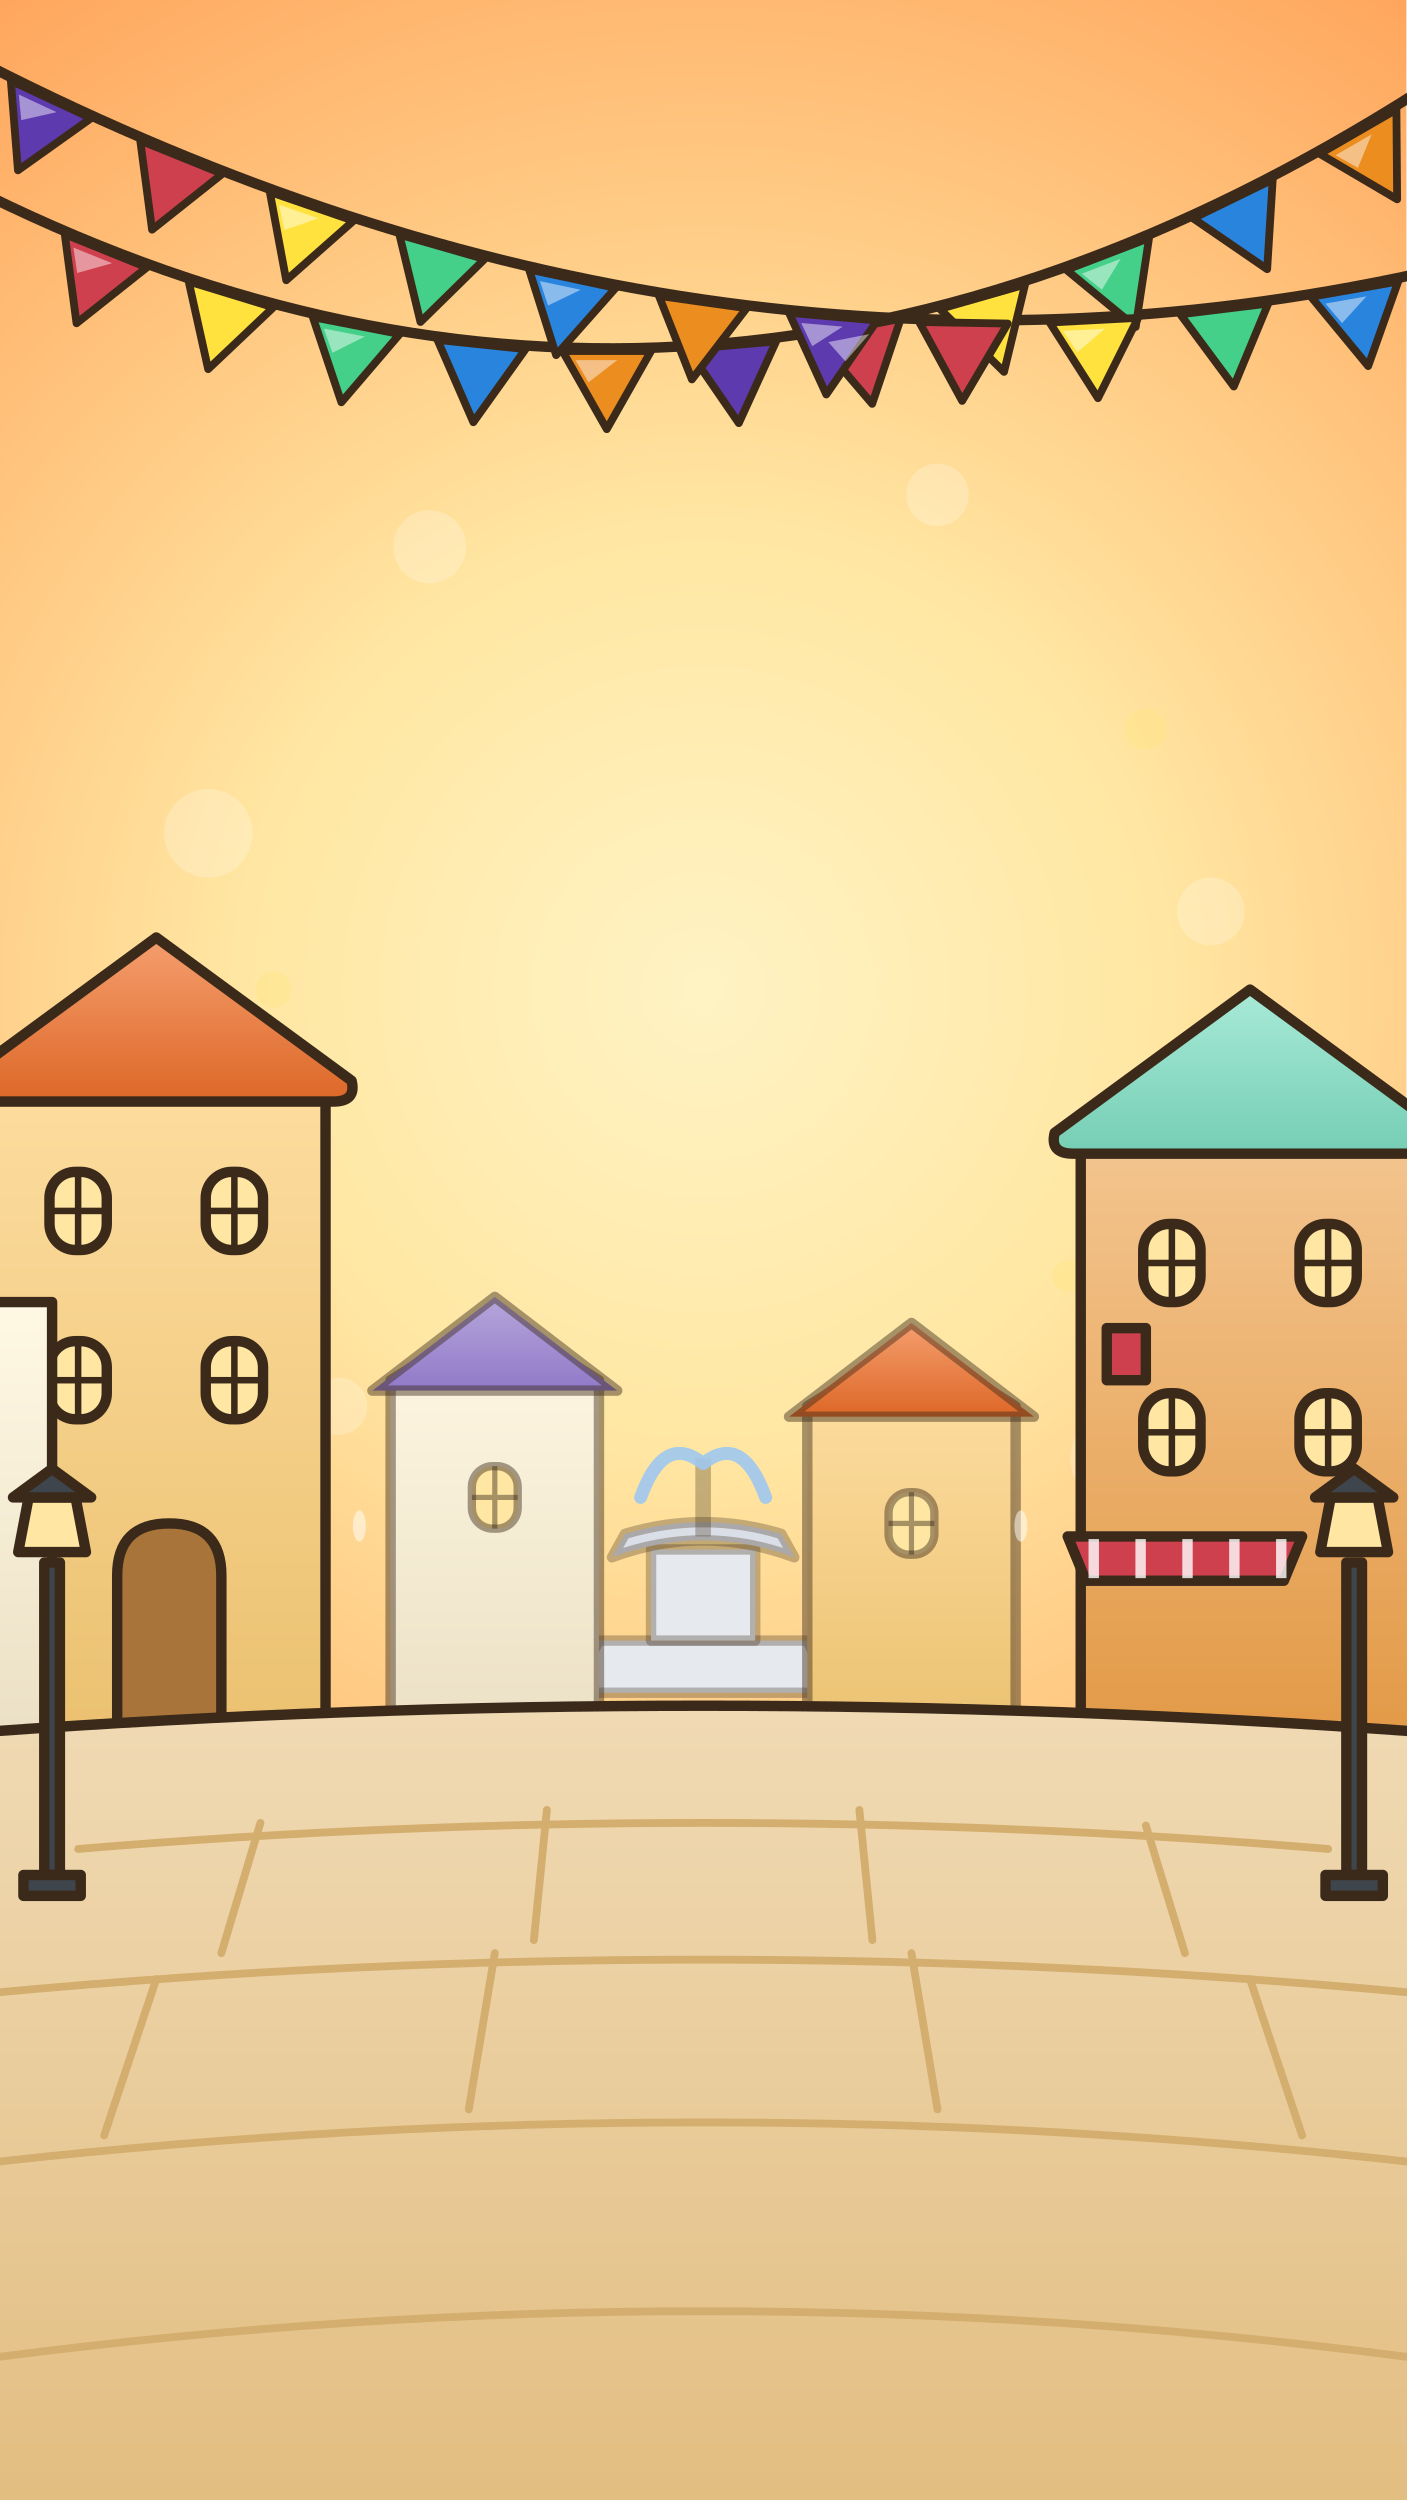
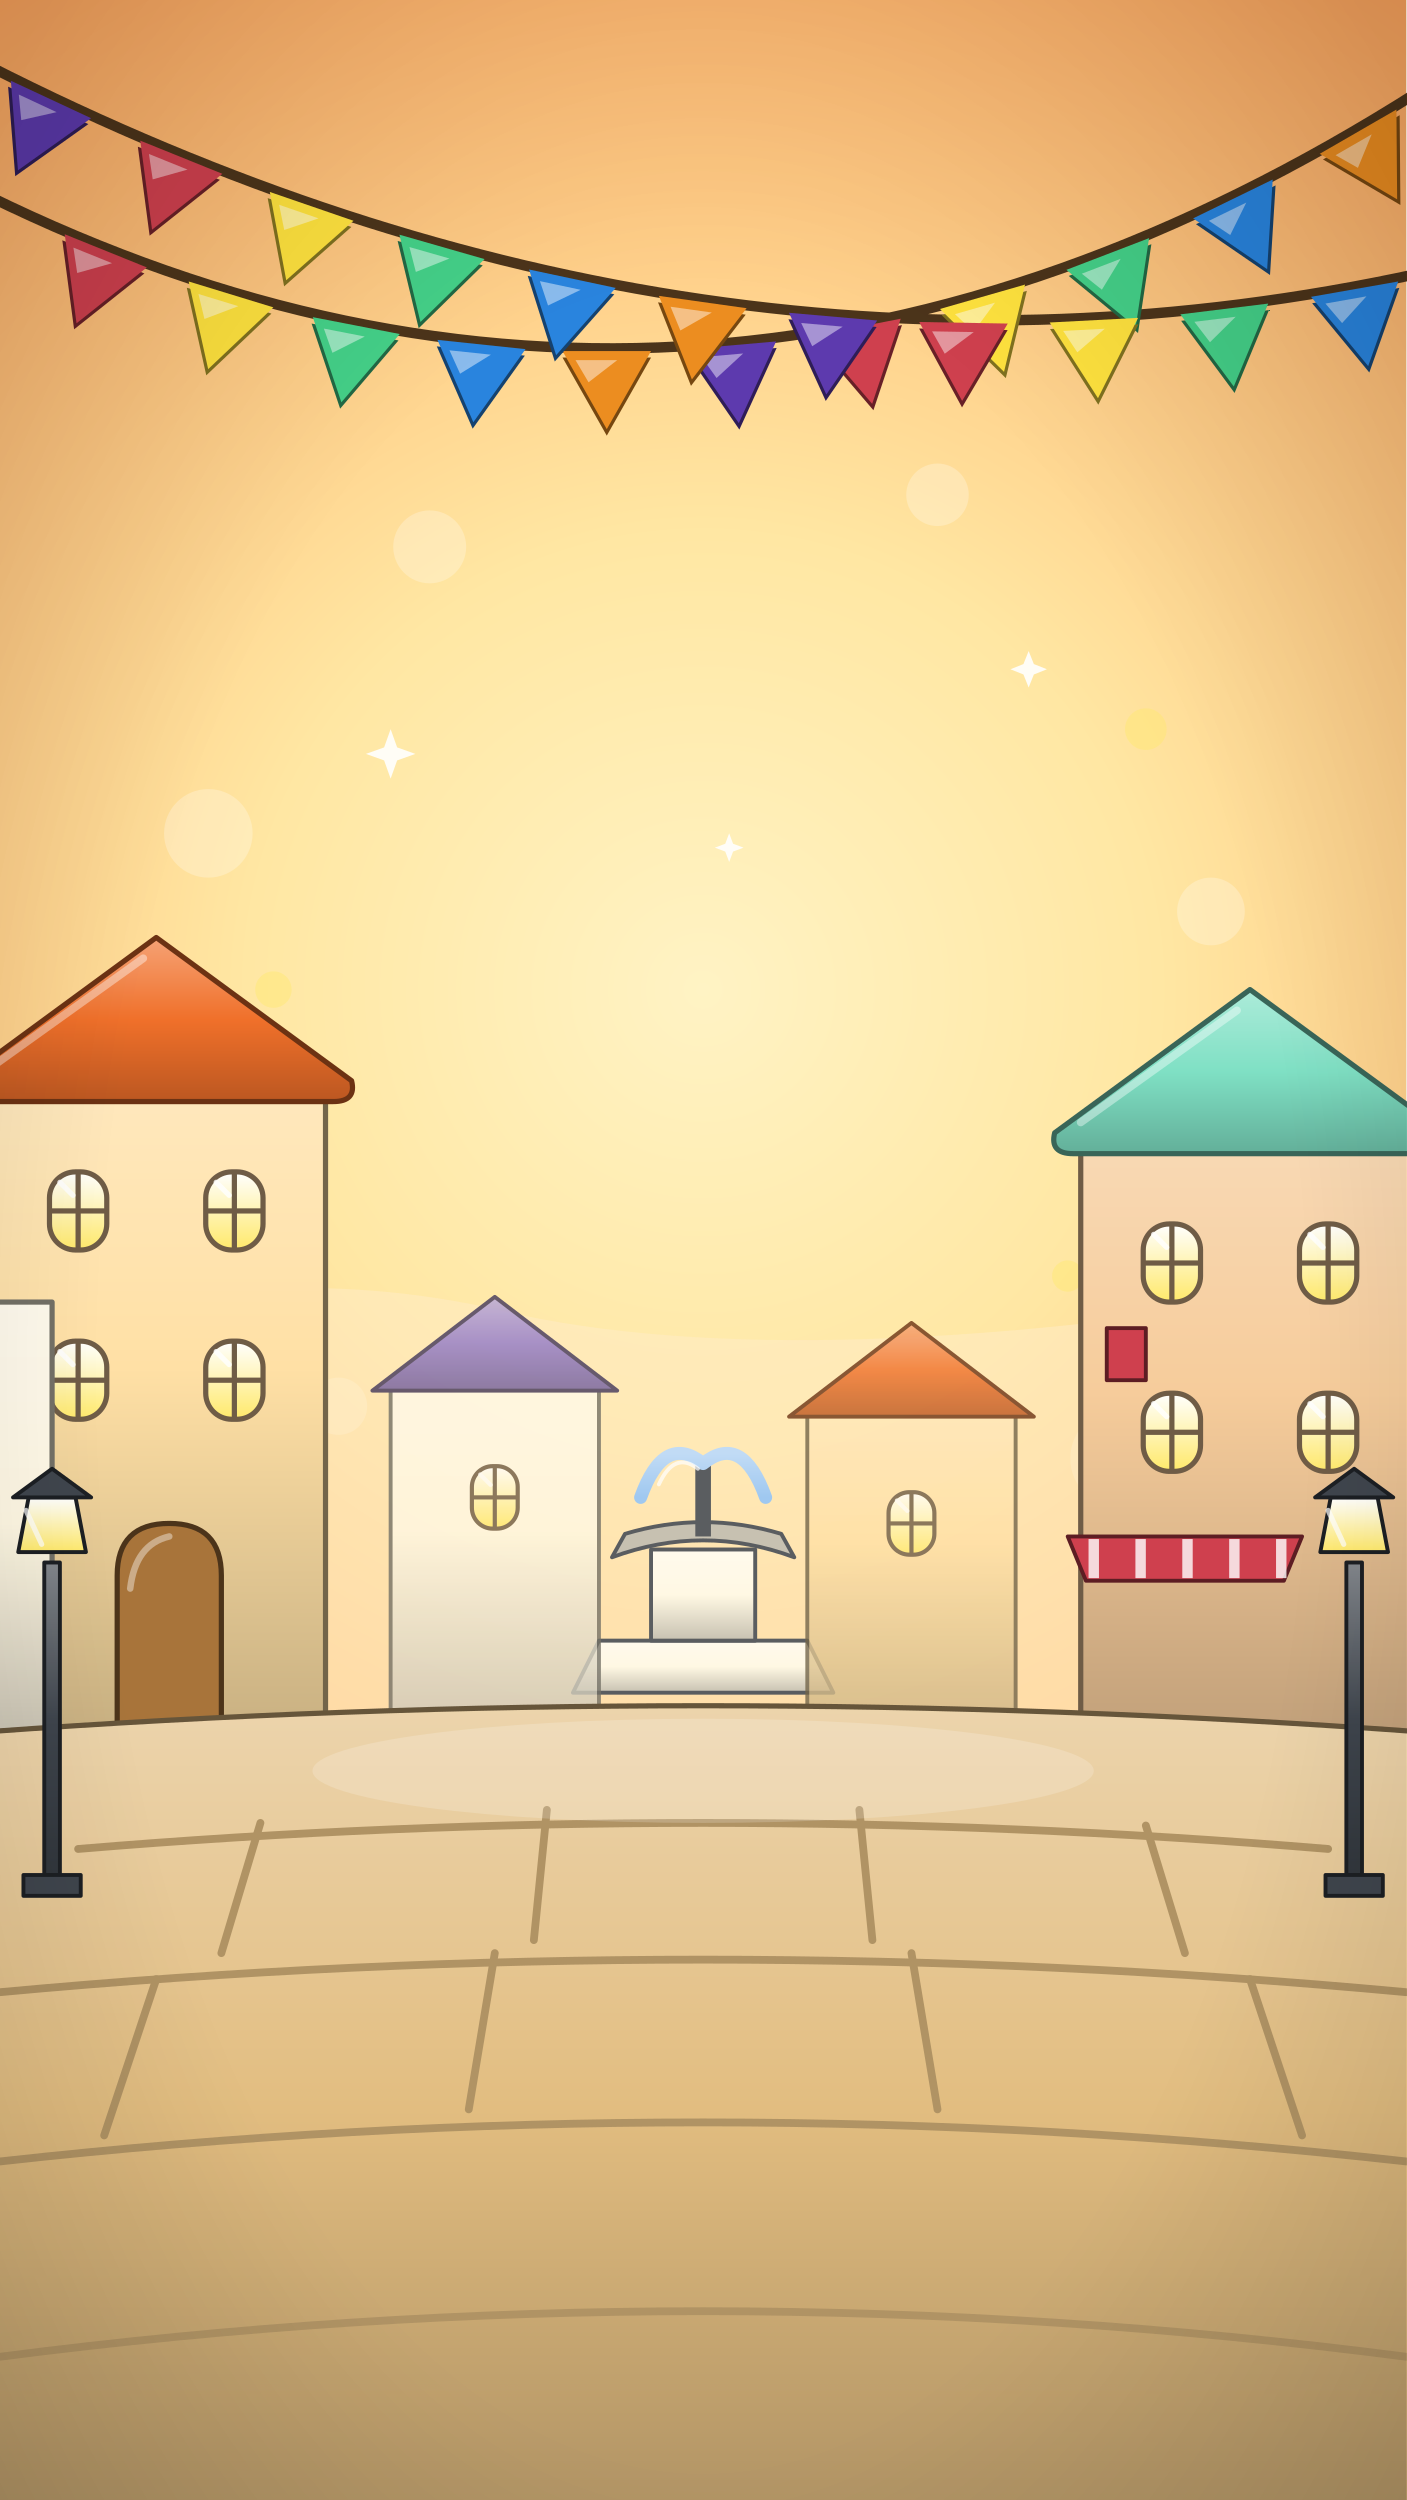
<svg xmlns="http://www.w3.org/2000/svg" viewBox="0 0 1080 1920" width="1080" height="1920">
  <defs>
    <radialGradient id="glow" cx="540" cy="760" r="1000" gradientUnits="userSpaceOnUse">
      <stop offset="0" stop-color="#FFF3C4" />
-       <stop offset=".35" stop-color="#FFE7A3" />
+       <stop offset="0.35" stop-color="#FFE7A3" />
      <stop offset="1" stop-color="#FF9E55" />
    </radialGradient>
    <linearGradient id="pz" x1="0" y1="0" x2="0" y2="1">
-       <stop offset="0" stop-color="#F0DAB4" />
-       <stop offset="1" stop-color="#E2BD80" />
+       <stop offset="0" stop-color="#ECD4AC" />
+       <stop offset="0.5" stop-color="#E2BD80" />
+       <stop offset="1" stop-color="#B09364" />
    </linearGradient>
    <linearGradient id="fa" x1="0" y1="0" x2="0" y2="1">
-       <stop offset="0" stop-color="#FFE0A5" />
-       <stop offset="1" stop-color="#EBC170" />
+       <stop offset="0" stop-color="#F9DEBE" />
+       <stop offset="0.5" stop-color="#F6CC9B" />
+       <stop offset="1" stop-color="#C09F79" />
    </linearGradient>
    <linearGradient id="fb" x1="0" y1="0" x2="0" y2="1">
-       <stop offset="0" stop-color="#F6CC9B" />
-       <stop offset="1" stop-color="#E29946" />
+       <stop offset="0" stop-color="#FFEBC5" />
+       <stop offset="0.5" stop-color="#FFE0A5" />
+       <stop offset="1" stop-color="#C7AF81" />
    </linearGradient>
    <linearGradient id="fc" x1="0" y1="0" x2="0" y2="1">
-       <stop offset="0" stop-color="#FFF8E3" />
-       <stop offset="1" stop-color="#EBE0C5" />
+       <stop offset="0" stop-color="#FFFAED" />
+       <stop offset="0.5" stop-color="#FFF8E3" />
+       <stop offset="1" stop-color="#C7C1B1" />
    </linearGradient>
    <linearGradient id="rf" x1="0" y1="0" x2="0" y2="1">
-       <stop offset="0" stop-color="#F59E6E" />
-       <stop offset="1" stop-color="#DD6727" />
+       <stop offset="0" stop-color="#F5A275" />
+       <stop offset="0.5" stop-color="#F0702A" />
+       <stop offset="1" stop-color="#BB5721" />
    </linearGradient>
    <linearGradient id="rg" x1="0" y1="0" x2="0" y2="1">
-       <stop offset="0" stop-color="#A8EAD7" />
-       <stop offset="1" stop-color="#75CEB4" />
+       <stop offset="0" stop-color="#ACEBD9" />
+       <stop offset="0.5" stop-color="#7FE0C4" />
+       <stop offset="1" stop-color="#63AF99" />
    </linearGradient>
    <linearGradient id="rv" x1="0" y1="0" x2="0" y2="1">
-       <stop offset="0" stop-color="#B6A6DB" />
-       <stop offset="1" stop-color="#9179C8" />
-     </linearGradient>
+       <stop offset="0" stop-color="#B8A8DB" />
+       <stop offset="0.5" stop-color="#9179C8" />
+       <stop offset="1" stop-color="#715E9C" />
+     </linearGradient>
+     <linearGradient id="wn" x1="0" y1="0" x2="0" y2="1">
+       <stop offset="0" stop-color="#FFFFFF" />
+       <stop offset="1" stop-color="#FFE96A" />
+     </linearGradient>
+     <linearGradient id="lp" x1="0" y1="0" x2="0" y2="1">
+       <stop offset="0" stop-color="#82868B" />
+       <stop offset="0.5" stop-color="#3F454D" />
+       <stop offset="1" stop-color="#31363C" />
+     </linearGradient>
+     <linearGradient id="wt" x1="0" y1="0" x2="0" y2="1">
+       <stop offset="0" stop-color="#C1DBF5" />
+       <stop offset="1" stop-color="#9FC8F0" />
+     </linearGradient>
+     <radialGradient id="vig" cx="0.5" cy="0.55" r="0.72">
+       <stop offset="0.6" stop-color="#000000" stop-opacity="0" />
+       <stop offset="1" stop-color="#000000" stop-opacity="0.16" />
+     </radialGradient>
+     <radialGradient id="gSp" cx="0.5" cy="0.5" r="0.5">
+       <stop offset="0" stop-color="#FFFFFF" stop-opacity="0.4" />
+       <stop offset="0.55" stop-color="#FFFFFF" stop-opacity="0.2" />
+       <stop offset="1" stop-color="#FFFFFF" stop-opacity="0" />
+     </radialGradient>
    <g id="win">
-       <rect x="-22" y="-30" width="44" height="60" rx="20" fill="#FFE7A3" />
-       <path d="M-22 0H22M0-30V30" stroke-width="5" />
+       <rect x="-22" y="-30" width="44" height="60" rx="20" fill="url(#wn)" stroke="#6F5C46" stroke-width="4" />
+       <path d="M-22 0H22M0-30V30" stroke="#6F5C46" stroke-width="4" />
+       <path d="M-14 -22L-4 -12" stroke="#FFFFFF" stroke-opacity=".8" stroke-width="4" stroke-linecap="round" />
    </g>
    <path id="pen" d="M-34 2H34L0 62Z" />
    <path id="pg" d="M-24 9H8L-14 26Z" />
    <g id="lamp">
-       <path d="M-6 0H6V240H-6Z" fill="#3F454D" />
-       <path d="M-22 240H22V256H-22Z" fill="#3F454D" />
-       <path d="M-26-8H26L18-50H-18Z" fill="#FFE7A3" />
-       <path d="M-30-50H30L0-72Z" fill="#3F454D" />
+       <path d="M-6 0H6V240H-6Z" fill="url(#lp)" stroke="#1C1F23" stroke-width="3" stroke-linejoin="round" />
+       <path d="M-22 240H22V256H-22Z" fill="#3F454D" stroke="#1C1F23" stroke-width="3" stroke-linejoin="round" />
+       <path d="M-26-8H26L18-50H-18Z" fill="url(#wn)" stroke="#1C1F23" stroke-width="3" stroke-linejoin="round" />
+       <path d="M-30-50H30L0-72Z" fill="#3F454D" stroke="#1C1F23" stroke-width="3" stroke-linejoin="round" />
+       <path d="M-20 -40L-8 -14" stroke="#FFFFFF" stroke-opacity=".7" stroke-width="4" stroke-linecap="round" />
    </g>
  </defs>
  <rect width="1080" height="1920" fill="url(#glow)" />
-   <g fill="#FFFFFF" fill-opacity=".22">
+   <g fill="#FFFFFF" fill-opacity=".25">
    <circle cx="160" cy="640" r="34" />
    <circle cx="930" cy="700" r="26" />
    <circle cx="260" cy="1080" r="22" />
    <circle cx="860" cy="1120" r="38" />
    <circle cx="120" cy="880" r="18" />
    <circle cx="980" cy="920" r="20" />
    <circle cx="720" cy="380" r="24" />
    <circle cx="330" cy="420" r="28" />
  </g>
-   <g fill="#FFE680" fill-opacity=".35">
+   <g fill="#FFE96A" fill-opacity=".4">
    <circle cx="210" cy="760" r="14" />
    <circle cx="880" cy="560" r="16" />
    <circle cx="820" cy="980" r="12" />
    <circle cx="190" cy="1180" r="16" />
  </g>
-   <g stroke="#3B2A1A" stroke-width="8" stroke-opacity=".3" stroke-linejoin="round">
-     <path d="M440 1300H640L620 1260H460Z" fill="#E6E9EE" />
-     <path d="M500 1260V1190H580V1260Z" fill="#E6E9EE" />
-     <path d="M470 1196Q540 1170 610 1196L600 1178Q540 1160 480 1178Z" fill="#DADEE6" />
-     <path d="M540 1180V1120" fill="none" stroke-width="12" />
-     <path d="M540 1124Q510 1100 492 1150M540 1124Q570 1100 588 1150" fill="none" stroke="#9FC8F0" stroke-opacity=".9" stroke-width="10" stroke-linecap="round" />
-   </g>
-   <g stroke="#3B2A1A" stroke-width="8" stroke-linejoin="round">
-     <path d="M-10 1340V820L120 760L250 820V1340Z" fill="url(#fa)" />
-     <path d="M-30 830L120 720L270 830Q274 846 256 846H-16Q-34 846-30 830Z" fill="url(#rf)" />
+   <g fill="#FFFFFF" fill-opacity=".9">
+     <path d="M300 560L305 574L319 579L305 584L300 598L295 584L281 579L295 574Z" />
+     <path d="M790 500L794 510L804 514L794 518L790 528L786 518L776 514L786 510Z" />
+     <path d="M560 640L563 648L571 651L563 654L560 662L557 654L549 651L557 648Z" />
+   </g>
+   <path d="M0 1030Q200 960 400 1010Q640 1060 1080 980V1340H0Z" fill="#FFEBC5" fill-opacity=".55" />
+   <g stroke="#5A5D60" stroke-width="3" stroke-linejoin="round">
+     <path d="M440 1300H640L620 1260H460Z" fill="url(#fc)" />
+     <path d="M500 1260V1190H580V1260Z" fill="url(#fc)" />
+     <path d="M470 1196Q540 1170 610 1196L600 1178Q540 1160 480 1178Z" fill="#C7C1B1" />
+   </g>
+   <path d="M540 1180V1120" fill="none" stroke="#5A5D60" stroke-width="12" />
+   <path d="M540 1124Q510 1100 492 1150M540 1124Q570 1100 588 1150" fill="none" stroke="url(#wt)" stroke-width="10" stroke-linecap="round" />
+   <path d="M536 1128Q518 1114 506 1140" fill="none" stroke="#FFFFFF" stroke-opacity=".7" stroke-width="3" stroke-linecap="round" />
+   <g>
+     <path d="M-10 1340V820L120 760L250 820V1340Z" fill="url(#fb)" stroke="#73654A" stroke-width="4" stroke-linejoin="round" />
+     <path d="M-30 830L120 720L270 830Q274 846 256 846H-16Q-34 846-30 830Z" fill="url(#rf)" stroke="#6C3213" stroke-width="4" stroke-linejoin="round" />
+     <path d="M-10 822L110 736" stroke="#FFFFFF" stroke-opacity=".4" stroke-width="6" stroke-linecap="round" />
    <use href="#win" transform="translate(60 930)" />
    <use href="#win" transform="translate(180 930)" />
    <use href="#win" transform="translate(60 1060)" />
    <use href="#win" transform="translate(180 1060)" />
-     <path d="M90 1340V1210Q90 1170 130 1170Q170 1170 170 1210V1340Z" fill="#A8743A" />
-     <path d="M-10 1340V1000H40V1340Z" fill="url(#fc)" />
-     <path d="M1090 1340V860L960 800L830 860V1340Z" fill="url(#fb)" />
-     <path d="M1110 870L960 760L810 870Q806 886 824 886H1096Q1114 886 1110 870Z" fill="url(#rg)" />
+     <path d="M90 1340V1210Q90 1170 130 1170Q170 1170 170 1210V1340Z" fill="#A8743A" stroke="#4C341A" stroke-width="4" stroke-linejoin="round" />
+     <path d="M100 1220Q104 1186 130 1180" fill="none" stroke="#FFFFFF" stroke-opacity=".4" stroke-width="5" stroke-linecap="round" />
+     <path d="M-10 1340V1000H40V1340Z" fill="url(#fc)" stroke="#737066" stroke-width="4" stroke-linejoin="round" />
+     <path d="M1090 1340V860L960 800L830 860V1340Z" fill="url(#fa)" stroke="#6F5C46" stroke-width="4" stroke-linejoin="round" />
+     <path d="M1110 870L960 760L810 870Q806 886 824 886H1096Q1114 886 1110 870Z" fill="url(#rg)" stroke="#396558" stroke-width="4" stroke-linejoin="round" />
+     <path d="M830 862L950 776" stroke="#FFFFFF" stroke-opacity=".4" stroke-width="6" stroke-linecap="round" />
    <use href="#win" transform="translate(900 970)" />
    <use href="#win" transform="translate(1020 970)" />
    <use href="#win" transform="translate(900 1100)" />
    <use href="#win" transform="translate(1020 1100)" />
-     <path d="M850 1020H880V1060H850Z" fill="#CF404E" />
-     <path d="M820 1180H1000L986 1214H834Z" fill="#CF404E" />
+     <path d="M850 1020H880V1060H850Z" fill="#CF404E" stroke="#5D1D23" stroke-width="3" stroke-linejoin="round" />
+     <path d="M820 1180H1000L986 1214H834Z" fill="#CF404E" stroke="#5D1D23" stroke-width="3" stroke-linejoin="round" />
    <path d="M840 1182V1212M876 1182V1212M912 1182V1212M948 1182V1212M984 1182V1212" stroke="#FFFFFF" stroke-width="8" stroke-opacity=".8" />
-     <path d="M300 1340V1060L380 1010L460 1060V1340Z" fill="url(#fc)" stroke-opacity=".45" />
-     <path d="M286 1068L380 996L474 1068Z" fill="url(#rv)" stroke-opacity=".45" />
-     <path d="M620 1340V1080L700 1030L780 1080V1340Z" fill="url(#fa)" stroke-opacity=".45" />
-     <path d="M606 1088L700 1016L794 1088Z" fill="url(#rf)" stroke-opacity=".45" />
-     <g stroke-opacity=".45">
+     <g opacity=".8">
+       <path d="M300 1340V1060L380 1010L460 1060V1340Z" fill="url(#fc)" stroke="#737066" stroke-width="3" stroke-linejoin="round" />
+       <path d="M286 1068L380 996L474 1068Z" fill="url(#rv)" stroke="#41365A" stroke-width="3" stroke-linejoin="round" />
+       <path d="M620 1340V1080L700 1030L780 1080V1340Z" fill="url(#fb)" stroke="#73654A" stroke-width="3" stroke-linejoin="round" />
+       <path d="M606 1088L700 1016L794 1088Z" fill="url(#rf)" stroke="#6C3213" stroke-width="3" stroke-linejoin="round" />
      <use href="#win" transform="translate(380 1150) scale(.8)" />
      <use href="#win" transform="translate(700 1170) scale(.8)" />
    </g>
-     <path d="M-10 1330Q540 1290 1090 1330V1930H-10Z" fill="url(#pz)" />
-   </g>
-   <g stroke="#3B2A1A" stroke-width="8" stroke-linejoin="round">
-     <use href="#lamp" transform="translate(40 1200)" />
-     <use href="#lamp" transform="translate(1040 1200)" />
-   </g>
-   <g fill="#FFFFFF" fill-opacity=".5">
-     <ellipse cx="276" cy="1172" rx="5" ry="12" />
-     <ellipse cx="784" cy="1172" rx="5" ry="12" />
-   </g>
-   <g fill="none" stroke="#D4AE6E" stroke-width="6" stroke-linecap="round">
+     <path d="M-10 1330Q540 1290 1090 1330V1930H-10Z" fill="url(#pz)" stroke="#66553A" stroke-width="4" stroke-linejoin="round" />
+   </g>
+   <use href="#lamp" transform="translate(40 1200)" />
+   <use href="#lamp" transform="translate(1040 1200)" />
+   <g fill="none" stroke="#B09364" stroke-width="6" stroke-linecap="round">
    <path d="M60 1420Q540 1380 1020 1420M0 1530Q540 1480 1080 1530M0 1660Q540 1600 1080 1660M0 1810Q540 1740 1080 1810" />
    <path d="M200 1400L170 1500M420 1390L410 1490M660 1390L670 1490M880 1402L910 1500M120 1520L80 1640M380 1500L360 1620M700 1500L720 1620M960 1520L1000 1640" />
  </g>
-   <g stroke="#3B2A1A" stroke-width="6" stroke-linejoin="round">
-     <path d="M-10 150Q540 420 1090 70M-10 50Q540 330 1090 210" fill="none" stroke-width="8" />
-     <use href="#pen" transform="translate(82 190.8) rotate(22)" fill="#CF404E" />
-     <use href="#pen" transform="translate(178 224.2) rotate(17)" fill="#FFE23E" />
-     <use href="#pen" transform="translate(274 248.1) rotate(11)" fill="#44D088" />
-     <use href="#pen" transform="translate(370 262.6) rotate(6)" fill="#2984DE" />
-     <use href="#pen" transform="translate(466 267.6) rotate(0)" fill="#EC8D20" />
-     <use href="#pen" transform="translate(562 263.2) rotate(-5)" fill="#5D3AAE" />
-     <use href="#pen" transform="translate(658 249.3) rotate(-11)" fill="#CF404E" />
-     <use href="#pen" transform="translate(754 226) rotate(-16)" fill="#FFE23E" />
-     <use href="#pen" transform="translate(850 193.2) rotate(-21)" fill="#44D088" />
-     <use href="#pen" transform="translate(946 151) rotate(-26)" fill="#2984DE" />
-     <use href="#pen" transform="translate(1042 99.4) rotate(-30)" fill="#EC8D20" />
-     <use href="#pen" transform="translate(40 74.6) rotate(25)" fill="#5D3AAE" />
-     <use href="#pen" transform="translate(140 118.9) rotate(22)" fill="#CF404E" />
-     <use href="#pen" transform="translate(240 156.6) rotate(19)" fill="#FFE23E" />
-     <use href="#pen" transform="translate(340 187.7) rotate(16)" fill="#44D088" />
-     <use href="#pen" transform="translate(440 212.1) rotate(12)" fill="#2984DE" />
-     <use href="#pen" transform="translate(540 230) rotate(8)" fill="#EC8D20" />
-     <use href="#pen" transform="translate(640 241.2) rotate(5)" fill="#5D3AAE" />
-     <use href="#pen" transform="translate(740 245.9) rotate(1)" fill="#CF404E" />
-     <use href="#pen" transform="translate(840 243.9) rotate(-3)" fill="#FFE23E" />
-     <use href="#pen" transform="translate(940 235.3) rotate(-7)" fill="#44D088" />
-     <use href="#pen" transform="translate(1040 220.1) rotate(-10)" fill="#2984DE" />
-   </g>
-   <g fill="#FFFFFF" fill-opacity=".45">
-     <use href="#pg" transform="translate(82 190.8) rotate(22)" />
-     <use href="#pg" transform="translate(274 248.1) rotate(11)" />
-     <use href="#pg" transform="translate(466 267.6) rotate(0)" />
-     <use href="#pg" transform="translate(658 249.3) rotate(-11)" />
-     <use href="#pg" transform="translate(850 193.2) rotate(-21)" />
-     <use href="#pg" transform="translate(1042 99.4) rotate(-30)" />
-     <use href="#pg" transform="translate(40 74.6) rotate(25)" />
-     <use href="#pg" transform="translate(240 156.6) rotate(19)" />
-     <use href="#pg" transform="translate(440 212.1) rotate(12)" />
-     <use href="#pg" transform="translate(640 241.2) rotate(5)" />
-     <use href="#pg" transform="translate(840 243.9) rotate(-3)" />
-     <use href="#pg" transform="translate(1040 220.1) rotate(-10)" />
-   </g>
+   <ellipse cx="540" cy="1360" rx="300" ry="40" fill="#FFFFFF" fill-opacity=".18" />
+   <path d="M-10 150Q540 420 1090 70M-10 50Q540 330 1090 210" fill="none" stroke="#4C341A" stroke-width="8" />
+   <g transform="translate(82 190.8) rotate(22)">
+     <use href="#pen" fill="#682027" transform="translate(0 5)" />
+     <use href="#pen" fill="#CF404E" />
+     <use href="#pg" fill="#FFFFFF" fill-opacity=".45" />
+   </g>
+   <g transform="translate(178 224.2) rotate(17)">
+     <use href="#pen" fill="#80711F" transform="translate(0 5)" />
+     <use href="#pen" fill="#FFE23E" />
+     <use href="#pg" fill="#FFFFFF" fill-opacity=".45" />
+   </g>
+   <g transform="translate(274 248.1) rotate(11)">
+     <use href="#pen" fill="#226844" transform="translate(0 5)" />
+     <use href="#pen" fill="#44D088" />
+     <use href="#pg" fill="#FFFFFF" fill-opacity=".45" />
+   </g>
+   <g transform="translate(370 262.6) rotate(6)">
+     <use href="#pen" fill="#15426F" transform="translate(0 5)" />
+     <use href="#pen" fill="#2984DE" />
+     <use href="#pg" fill="#FFFFFF" fill-opacity=".45" />
+   </g>
+   <g transform="translate(466 267.6) rotate(0)">
+     <use href="#pen" fill="#764710" transform="translate(0 5)" />
+     <use href="#pen" fill="#EC8D20" />
+     <use href="#pg" fill="#FFFFFF" fill-opacity=".45" />
+   </g>
+   <g transform="translate(562 263.2) rotate(-5)">
+     <use href="#pen" fill="#2F1D57" transform="translate(0 5)" />
+     <use href="#pen" fill="#5D3AAE" />
+     <use href="#pg" fill="#FFFFFF" fill-opacity=".45" />
+   </g>
+   <g transform="translate(658 249.3) rotate(-11)">
+     <use href="#pen" fill="#682027" transform="translate(0 5)" />
+     <use href="#pen" fill="#CF404E" />
+     <use href="#pg" fill="#FFFFFF" fill-opacity=".45" />
+   </g>
+   <g transform="translate(754 226) rotate(-16)">
+     <use href="#pen" fill="#80711F" transform="translate(0 5)" />
+     <use href="#pen" fill="#FFE23E" />
+     <use href="#pg" fill="#FFFFFF" fill-opacity=".45" />
+   </g>
+   <g transform="translate(850 193.2) rotate(-21)">
+     <use href="#pen" fill="#226844" transform="translate(0 5)" />
+     <use href="#pen" fill="#44D088" />
+     <use href="#pg" fill="#FFFFFF" fill-opacity=".45" />
+   </g>
+   <g transform="translate(946 151) rotate(-26)">
+     <use href="#pen" fill="#15426F" transform="translate(0 5)" />
+     <use href="#pen" fill="#2984DE" />
+     <use href="#pg" fill="#FFFFFF" fill-opacity=".45" />
+   </g>
+   <g transform="translate(1042 99.4) rotate(-30)">
+     <use href="#pen" fill="#764710" transform="translate(0 5)" />
+     <use href="#pen" fill="#EC8D20" />
+     <use href="#pg" fill="#FFFFFF" fill-opacity=".45" />
+   </g>
+   <g transform="translate(40 74.6) rotate(25)">
+     <use href="#pen" fill="#2F1D57" transform="translate(0 5)" />
+     <use href="#pen" fill="#5D3AAE" />
+     <use href="#pg" fill="#FFFFFF" fill-opacity=".45" />
+   </g>
+   <g transform="translate(140 118.9) rotate(22)">
+     <use href="#pen" fill="#682027" transform="translate(0 5)" />
+     <use href="#pen" fill="#CF404E" />
+     <use href="#pg" fill="#FFFFFF" fill-opacity=".45" />
+   </g>
+   <g transform="translate(240 156.6) rotate(19)">
+     <use href="#pen" fill="#80711F" transform="translate(0 5)" />
+     <use href="#pen" fill="#FFE23E" />
+     <use href="#pg" fill="#FFFFFF" fill-opacity=".45" />
+   </g>
+   <g transform="translate(340 187.7) rotate(16)">
+     <use href="#pen" fill="#226844" transform="translate(0 5)" />
+     <use href="#pen" fill="#44D088" />
+     <use href="#pg" fill="#FFFFFF" fill-opacity=".45" />
+   </g>
+   <g transform="translate(440 212.1) rotate(12)">
+     <use href="#pen" fill="#15426F" transform="translate(0 5)" />
+     <use href="#pen" fill="#2984DE" />
+     <use href="#pg" fill="#FFFFFF" fill-opacity=".45" />
+   </g>
+   <g transform="translate(540 230) rotate(8)">
+     <use href="#pen" fill="#764710" transform="translate(0 5)" />
+     <use href="#pen" fill="#EC8D20" />
+     <use href="#pg" fill="#FFFFFF" fill-opacity=".45" />
+   </g>
+   <g transform="translate(640 241.2) rotate(5)">
+     <use href="#pen" fill="#2F1D57" transform="translate(0 5)" />
+     <use href="#pen" fill="#5D3AAE" />
+     <use href="#pg" fill="#FFFFFF" fill-opacity=".45" />
+   </g>
+   <g transform="translate(740 245.9) rotate(1)">
+     <use href="#pen" fill="#682027" transform="translate(0 5)" />
+     <use href="#pen" fill="#CF404E" />
+     <use href="#pg" fill="#FFFFFF" fill-opacity=".45" />
+   </g>
+   <g transform="translate(840 243.9) rotate(-3)">
+     <use href="#pen" fill="#80711F" transform="translate(0 5)" />
+     <use href="#pen" fill="#FFE23E" />
+     <use href="#pg" fill="#FFFFFF" fill-opacity=".45" />
+   </g>
+   <g transform="translate(940 235.3) rotate(-7)">
+     <use href="#pen" fill="#226844" transform="translate(0 5)" />
+     <use href="#pen" fill="#44D088" />
+     <use href="#pg" fill="#FFFFFF" fill-opacity=".45" />
+   </g>
+   <g transform="translate(1040 220.1) rotate(-10)">
+     <use href="#pen" fill="#15426F" transform="translate(0 5)" />
+     <use href="#pen" fill="#2984DE" />
+     <use href="#pg" fill="#FFFFFF" fill-opacity=".45" />
+   </g>
+   <rect width="1080" height="1920" fill="url(#vig)" />
</svg>
